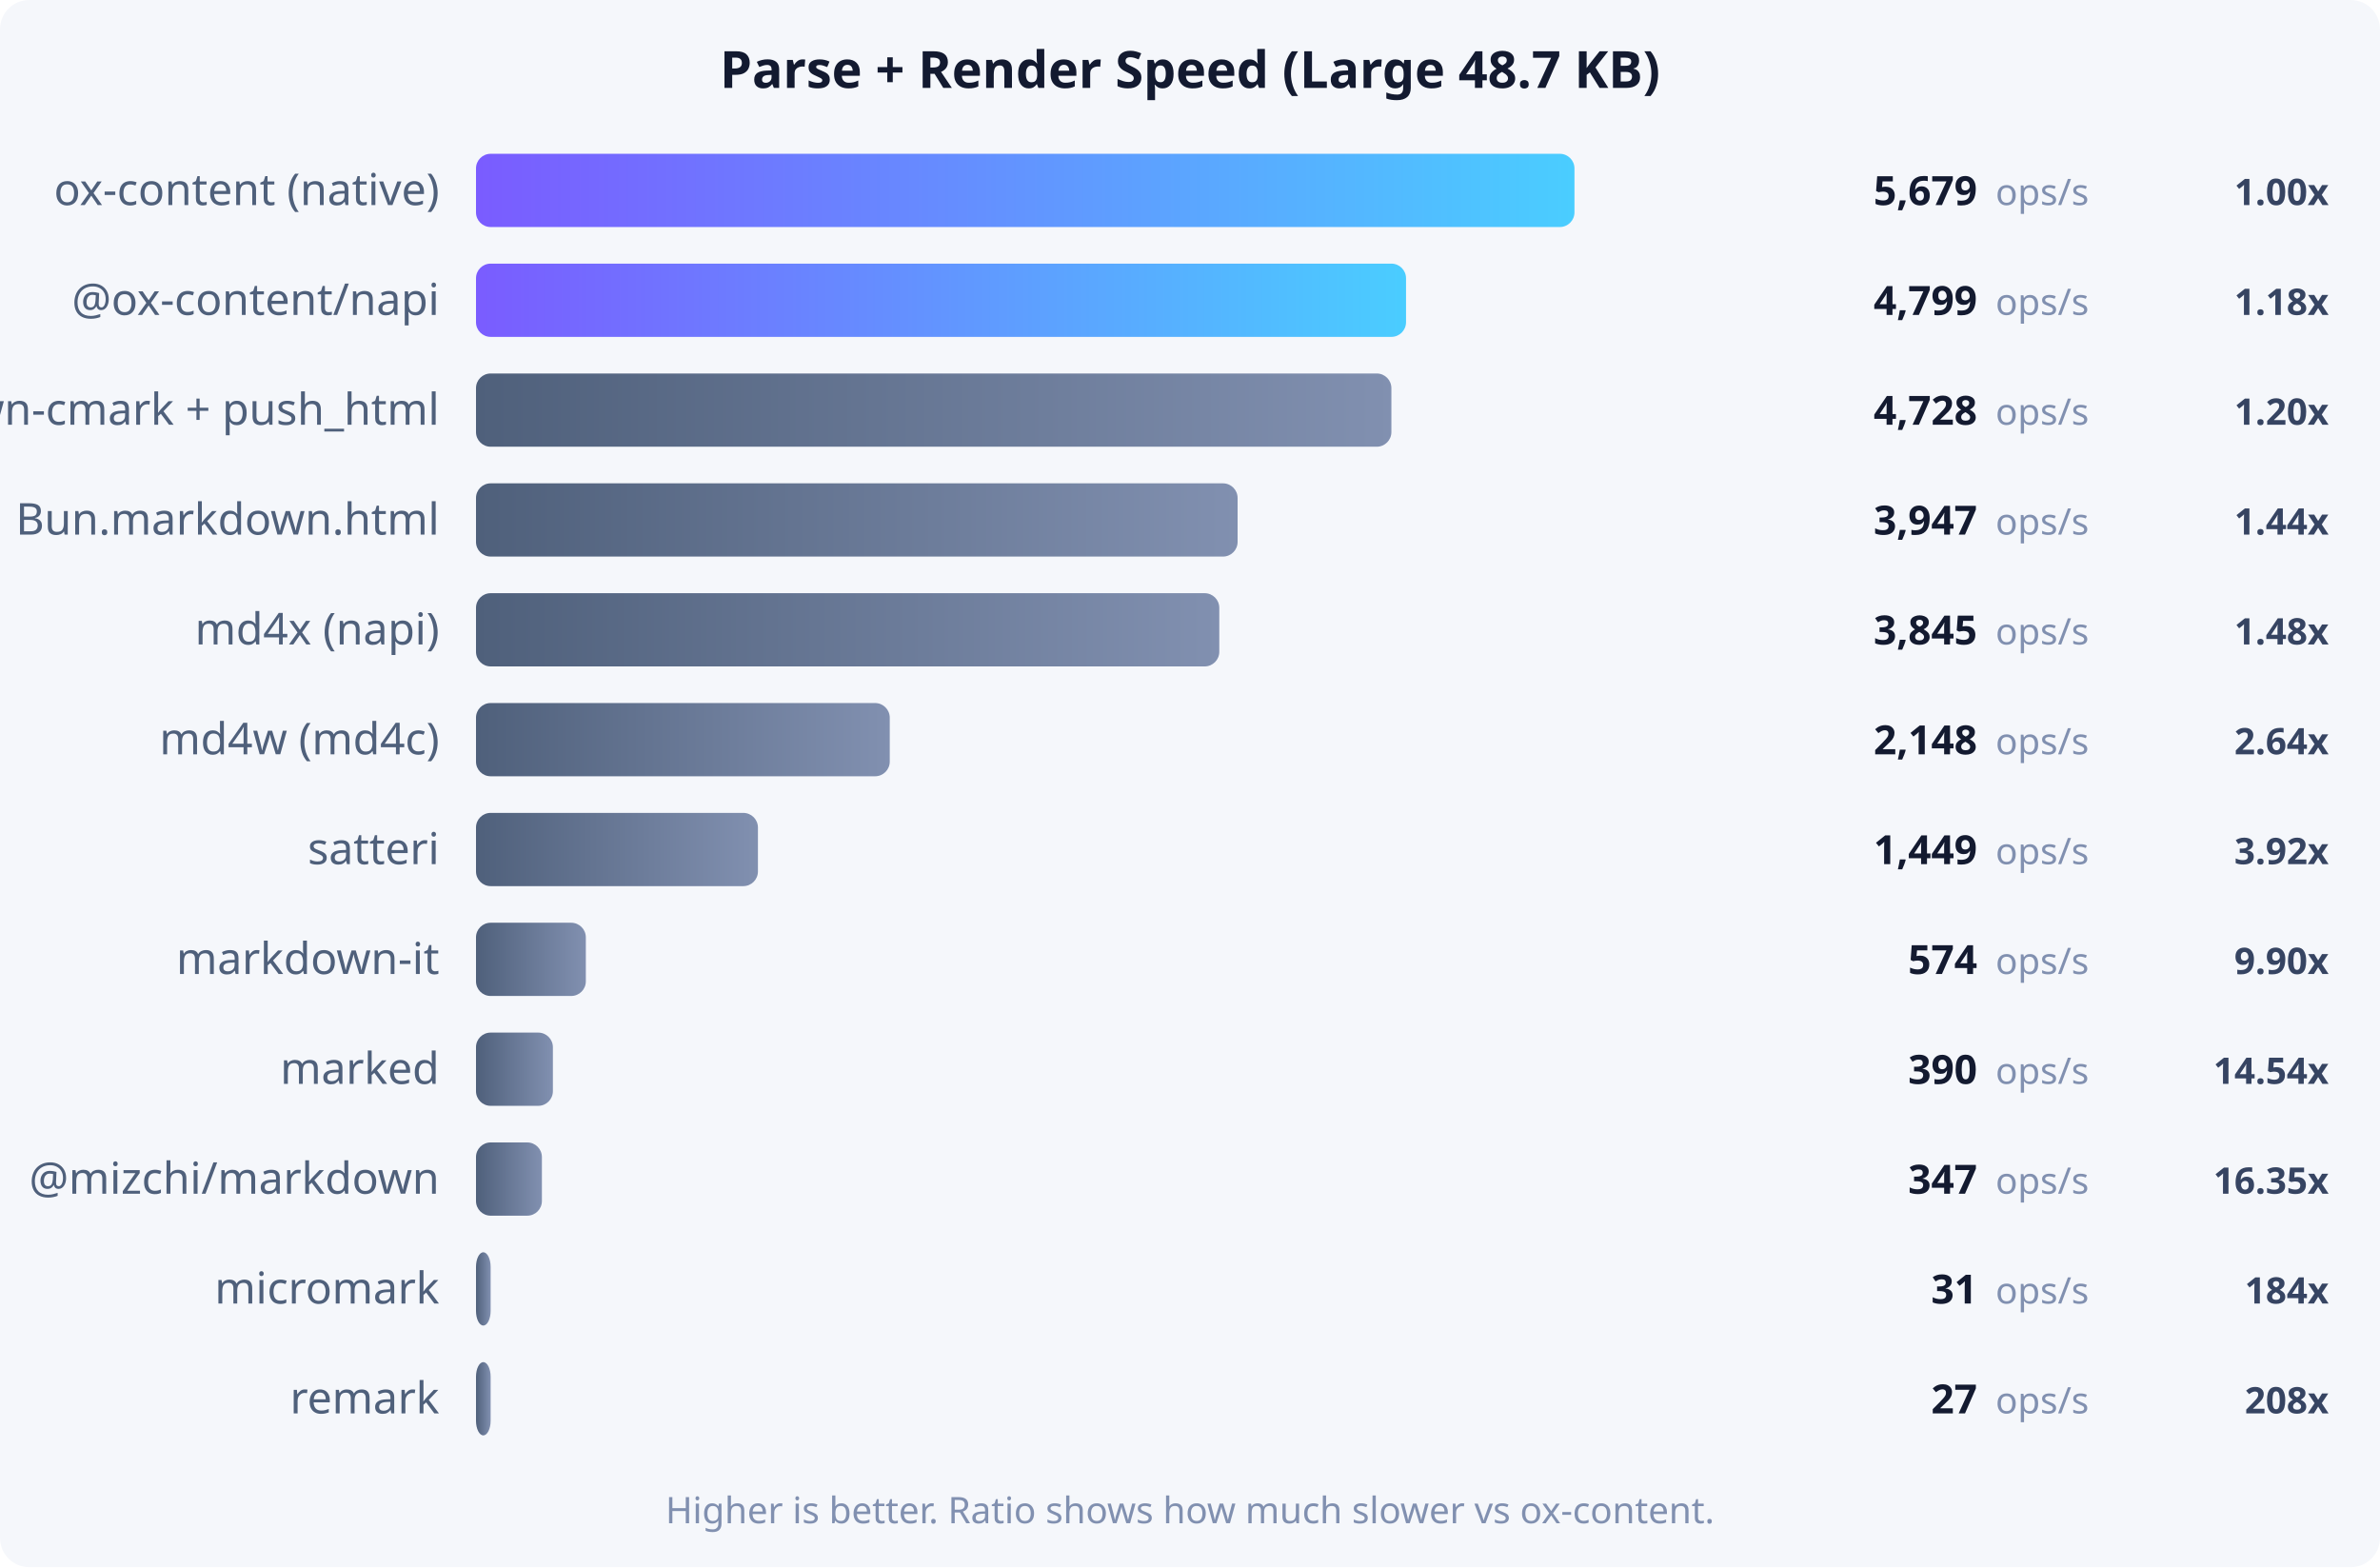
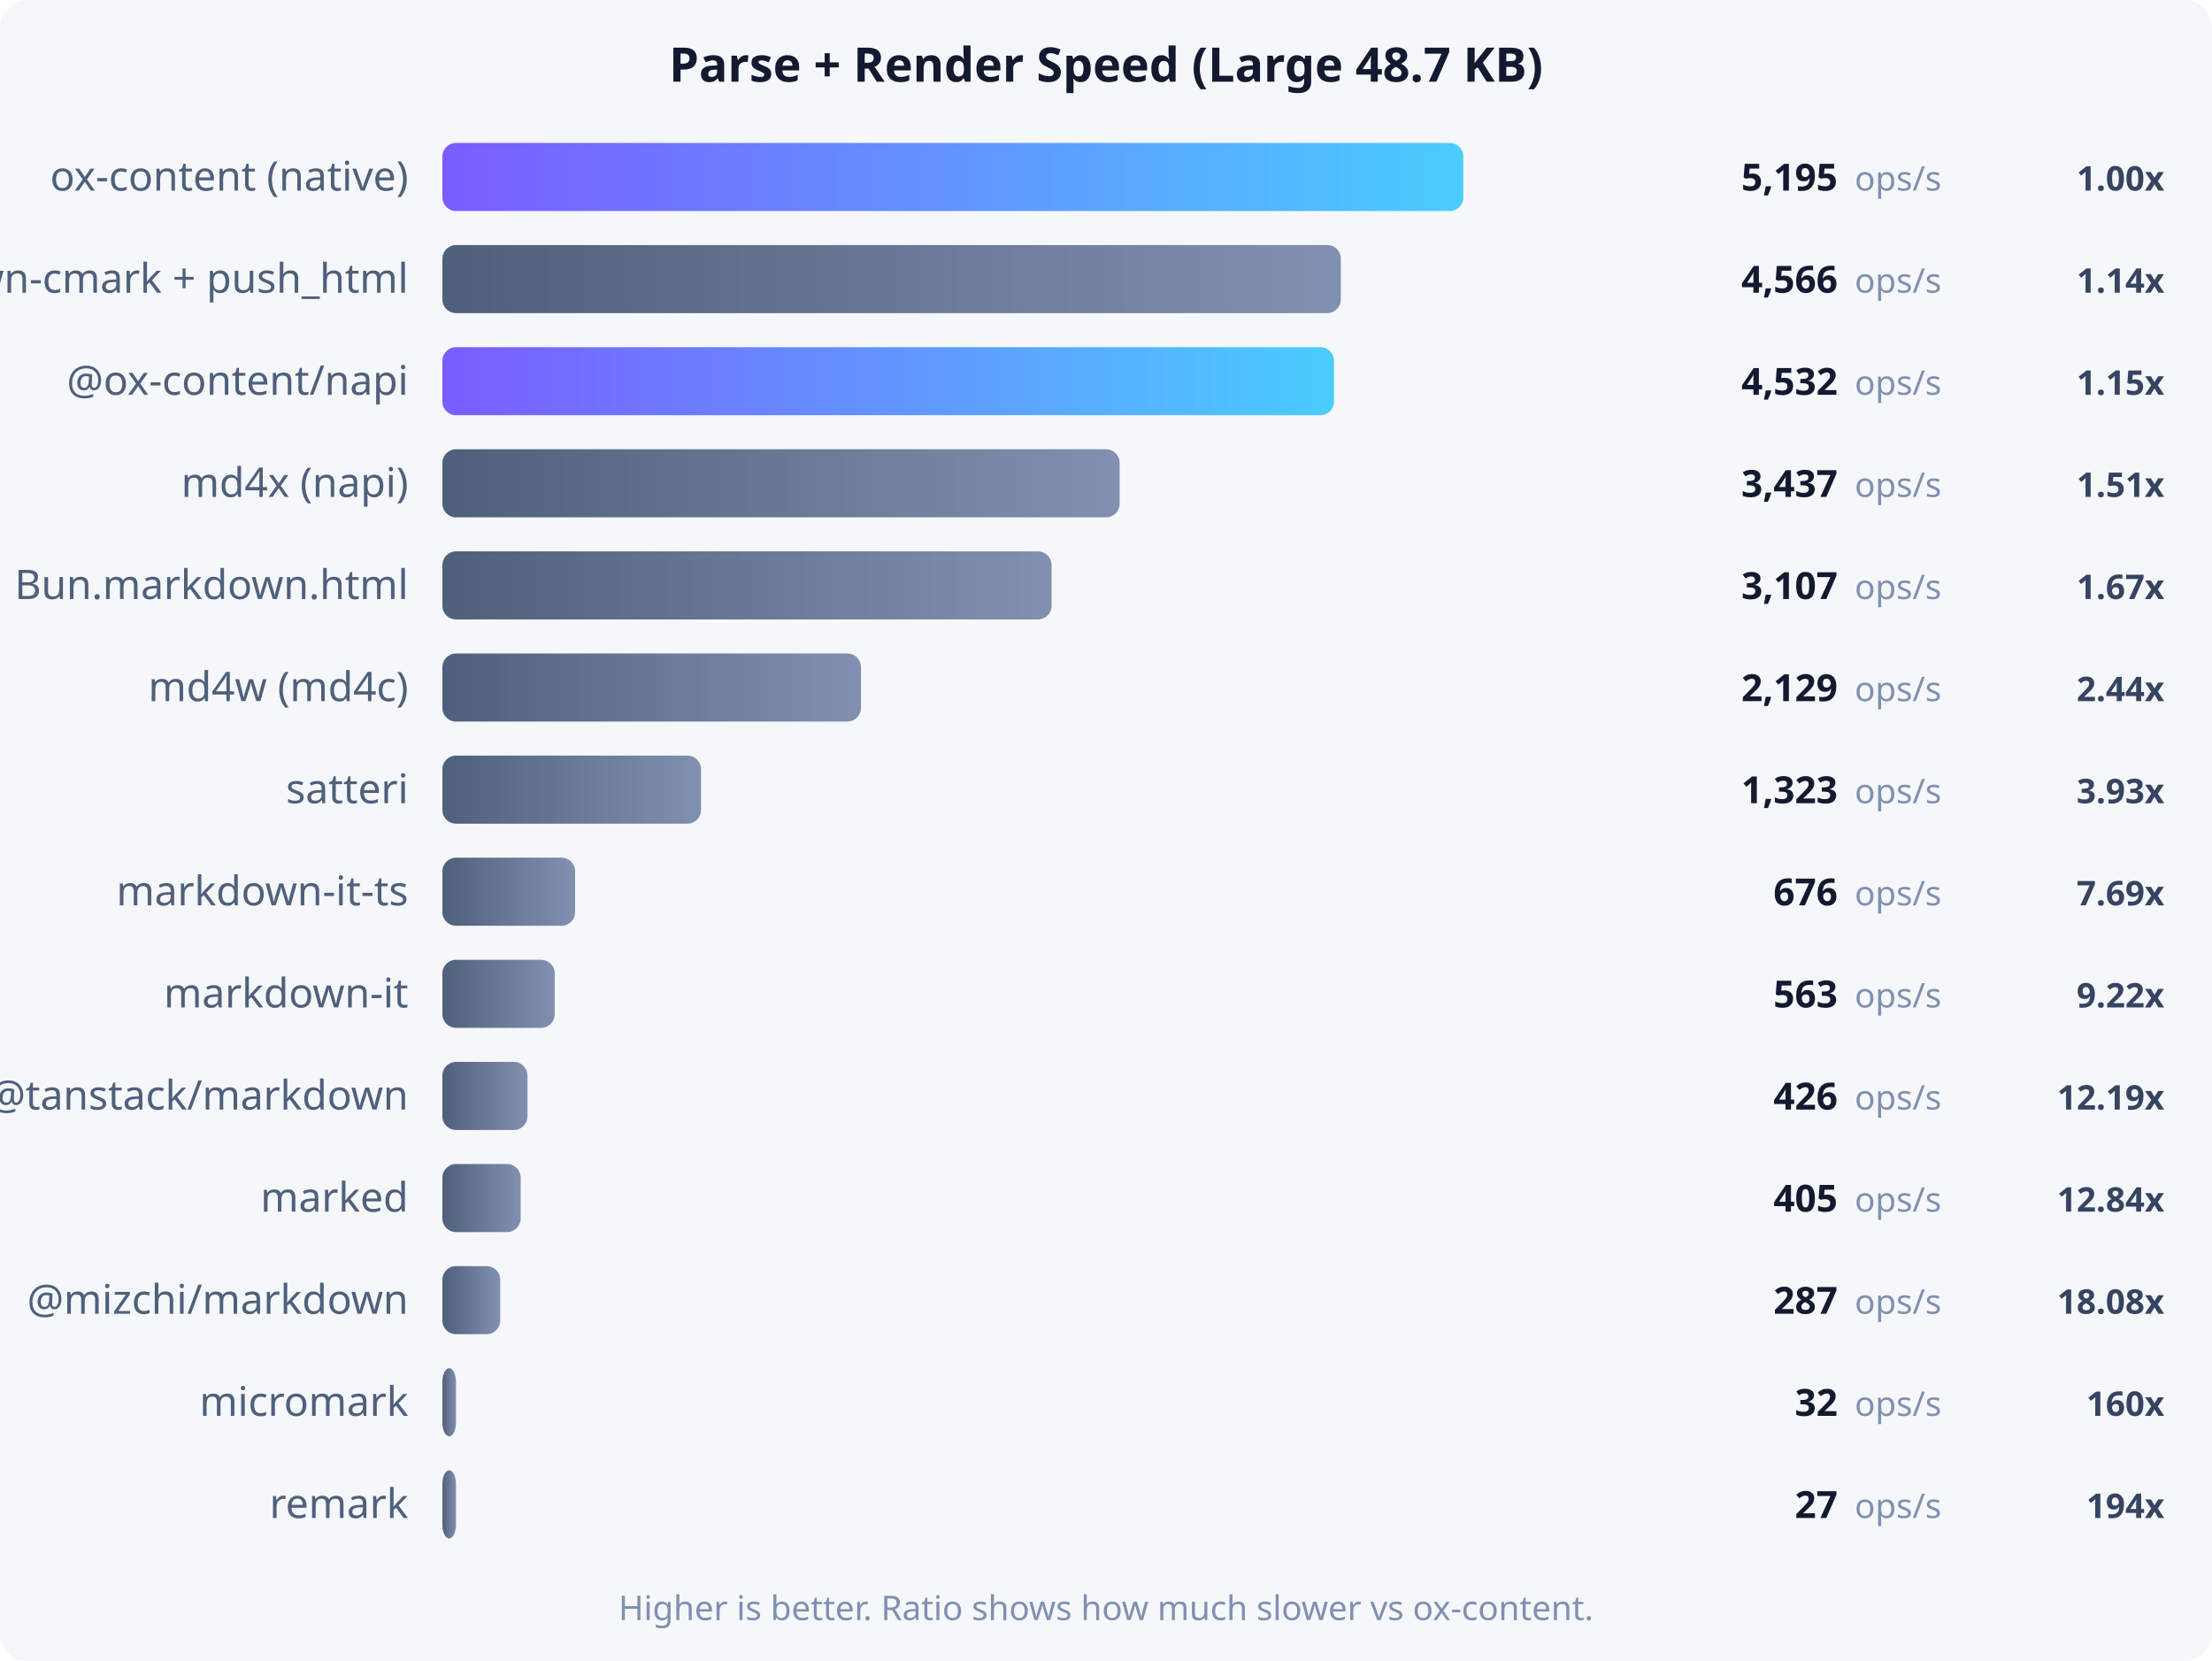
- <svg xmlns="http://www.w3.org/2000/svg" viewBox="0 0 650 428">
+ <svg xmlns="http://www.w3.org/2000/svg" viewBox="0 0 650 488">
  <defs>
    <linearGradient id="oxGrad" x1="0%" y1="0%" x2="100%" y2="0%">
      <stop offset="0%" style="stop-color:#7a5cff" />
      <stop offset="100%" style="stop-color:#4acdff" />
    </linearGradient>
    <linearGradient id="grayGrad" x1="0%" y1="0%" x2="100%" y2="0%">
      <stop offset="0%" style="stop-color:#4f607b" />
      <stop offset="100%" style="stop-color:#8190b0" />
    </linearGradient>
  </defs>
  <style>
    .title { font: bold 14px IBM Plex Sans, system-ui, sans-serif; fill: #131a30; }
    .label { font: 12px IBM Plex Sans, system-ui, sans-serif; fill: #4f607b; }
    .value { font: bold 11px IBM Plex Sans, system-ui, sans-serif; fill: #131a30; }
    .unit { font: 10px IBM Plex Sans, system-ui, sans-serif; fill: #8190b0; }
    .ratio { font: bold 10px IBM Plex Sans, system-ui, sans-serif; fill: #364462; }
  </style>
-   <rect width="650" height="428" fill="#f5f7fb" rx="8" />
+   <rect width="650" height="488" fill="#f5f7fb" rx="8" />
  <text x="325" y="24" text-anchor="middle" class="title">Parse + Render Speed (Large 48.7 KB)</text>
  <text x="120" y="56" text-anchor="end" class="label">ox-content (native)</text>
  <rect x="130" y="42" width="300" height="20" rx="4" fill="url(#oxGrad)" />
-   <text x="540" y="56" text-anchor="end" class="value">5,679</text>
+   <text x="540" y="56" text-anchor="end" class="value">5,195</text>
  <text x="545" y="56" class="unit">ops/s</text>
  <text x="636" y="56" text-anchor="end" class="ratio">1.00x</text>
-   <text x="120" y="86" text-anchor="end" class="label">@ox-content/napi</text>
-   <rect x="130" y="72" width="254" height="20" rx="4" fill="url(#oxGrad)" />
-   <text x="540" y="86" text-anchor="end" class="value">4,799</text>
+   <text x="120" y="86" text-anchor="end" class="label">pulldown-cmark + push_html</text>
+   <rect x="130" y="72" width="264" height="20" rx="4" fill="url(#grayGrad)" />
+   <text x="540" y="86" text-anchor="end" class="value">4,566</text>
  <text x="545" y="86" class="unit">ops/s</text>
-   <text x="636" y="86" text-anchor="end" class="ratio">1.18x</text>
-   <text x="120" y="116" text-anchor="end" class="label">pulldown-cmark + push_html</text>
-   <rect x="130" y="102" width="250" height="20" rx="4" fill="url(#grayGrad)" />
-   <text x="540" y="116" text-anchor="end" class="value">4,728</text>
+   <text x="636" y="86" text-anchor="end" class="ratio">1.14x</text>
+   <text x="120" y="116" text-anchor="end" class="label">@ox-content/napi</text>
+   <rect x="130" y="102" width="262" height="20" rx="4" fill="url(#oxGrad)" />
+   <text x="540" y="116" text-anchor="end" class="value">4,532</text>
  <text x="545" y="116" class="unit">ops/s</text>
-   <text x="636" y="116" text-anchor="end" class="ratio">1.20x</text>
-   <text x="120" y="146" text-anchor="end" class="label">Bun.markdown.html</text>
-   <rect x="130" y="132" width="208" height="20" rx="4" fill="url(#grayGrad)" />
-   <text x="540" y="146" text-anchor="end" class="value">3,947</text>
+   <text x="636" y="116" text-anchor="end" class="ratio">1.15x</text>
+   <text x="120" y="146" text-anchor="end" class="label">md4x (napi)</text>
+   <rect x="130" y="132" width="199" height="20" rx="4" fill="url(#grayGrad)" />
+   <text x="540" y="146" text-anchor="end" class="value">3,437</text>
  <text x="545" y="146" class="unit">ops/s</text>
-   <text x="636" y="146" text-anchor="end" class="ratio">1.44x</text>
-   <text x="120" y="176" text-anchor="end" class="label">md4x (napi)</text>
-   <rect x="130" y="162" width="203" height="20" rx="4" fill="url(#grayGrad)" />
-   <text x="540" y="176" text-anchor="end" class="value">3,845</text>
+   <text x="636" y="146" text-anchor="end" class="ratio">1.51x</text>
+   <text x="120" y="176" text-anchor="end" class="label">Bun.markdown.html</text>
+   <rect x="130" y="162" width="179" height="20" rx="4" fill="url(#grayGrad)" />
+   <text x="540" y="176" text-anchor="end" class="value">3,107</text>
  <text x="545" y="176" class="unit">ops/s</text>
-   <text x="636" y="176" text-anchor="end" class="ratio">1.48x</text>
+   <text x="636" y="176" text-anchor="end" class="ratio">1.67x</text>
  <text x="120" y="206" text-anchor="end" class="label">md4w (md4c)</text>
-   <rect x="130" y="192" width="113" height="20" rx="4" fill="url(#grayGrad)" />
-   <text x="540" y="206" text-anchor="end" class="value">2,148</text>
+   <rect x="130" y="192" width="123" height="20" rx="4" fill="url(#grayGrad)" />
+   <text x="540" y="206" text-anchor="end" class="value">2,129</text>
  <text x="545" y="206" class="unit">ops/s</text>
-   <text x="636" y="206" text-anchor="end" class="ratio">2.64x</text>
+   <text x="636" y="206" text-anchor="end" class="ratio">2.44x</text>
  <text x="120" y="236" text-anchor="end" class="label">satteri</text>
-   <rect x="130" y="222" width="77" height="20" rx="4" fill="url(#grayGrad)" />
-   <text x="540" y="236" text-anchor="end" class="value">1,449</text>
+   <rect x="130" y="222" width="76" height="20" rx="4" fill="url(#grayGrad)" />
+   <text x="540" y="236" text-anchor="end" class="value">1,323</text>
  <text x="545" y="236" class="unit">ops/s</text>
-   <text x="636" y="236" text-anchor="end" class="ratio">3.92x</text>
-   <text x="120" y="266" text-anchor="end" class="label">markdown-it</text>
-   <rect x="130" y="252" width="30" height="20" rx="4" fill="url(#grayGrad)" />
-   <text x="540" y="266" text-anchor="end" class="value">574</text>
+   <text x="636" y="236" text-anchor="end" class="ratio">3.93x</text>
+   <text x="120" y="266" text-anchor="end" class="label">markdown-it-ts</text>
+   <rect x="130" y="252" width="39" height="20" rx="4" fill="url(#grayGrad)" />
+   <text x="540" y="266" text-anchor="end" class="value">676</text>
  <text x="545" y="266" class="unit">ops/s</text>
-   <text x="636" y="266" text-anchor="end" class="ratio">9.90x</text>
-   <text x="120" y="296" text-anchor="end" class="label">marked</text>
-   <rect x="130" y="282" width="21" height="20" rx="4" fill="url(#grayGrad)" />
-   <text x="540" y="296" text-anchor="end" class="value">390</text>
+   <text x="636" y="266" text-anchor="end" class="ratio">7.69x</text>
+   <text x="120" y="296" text-anchor="end" class="label">markdown-it</text>
+   <rect x="130" y="282" width="33" height="20" rx="4" fill="url(#grayGrad)" />
+   <text x="540" y="296" text-anchor="end" class="value">563</text>
  <text x="545" y="296" class="unit">ops/s</text>
-   <text x="636" y="296" text-anchor="end" class="ratio">14.54x</text>
-   <text x="120" y="326" text-anchor="end" class="label">@mizchi/markdown</text>
-   <rect x="130" y="312" width="18" height="20" rx="4" fill="url(#grayGrad)" />
-   <text x="540" y="326" text-anchor="end" class="value">347</text>
+   <text x="636" y="296" text-anchor="end" class="ratio">9.22x</text>
+   <text x="120" y="326" text-anchor="end" class="label">@tanstack/markdown</text>
+   <rect x="130" y="312" width="25" height="20" rx="4" fill="url(#grayGrad)" />
+   <text x="540" y="326" text-anchor="end" class="value">426</text>
  <text x="545" y="326" class="unit">ops/s</text>
-   <text x="636" y="326" text-anchor="end" class="ratio">16.35x</text>
-   <text x="120" y="356" text-anchor="end" class="label">micromark</text>
-   <rect x="130" y="342" width="4" height="20" rx="4" fill="url(#grayGrad)" />
-   <text x="540" y="356" text-anchor="end" class="value">31</text>
+   <text x="636" y="326" text-anchor="end" class="ratio">12.19x</text>
+   <text x="120" y="356" text-anchor="end" class="label">marked</text>
+   <rect x="130" y="342" width="23" height="20" rx="4" fill="url(#grayGrad)" />
+   <text x="540" y="356" text-anchor="end" class="value">405</text>
  <text x="545" y="356" class="unit">ops/s</text>
-   <text x="636" y="356" text-anchor="end" class="ratio">184x</text>
-   <text x="120" y="386" text-anchor="end" class="label">remark</text>
-   <rect x="130" y="372" width="4" height="20" rx="4" fill="url(#grayGrad)" />
-   <text x="540" y="386" text-anchor="end" class="value">27</text>
+   <text x="636" y="356" text-anchor="end" class="ratio">12.84x</text>
+   <text x="120" y="386" text-anchor="end" class="label">@mizchi/markdown</text>
+   <rect x="130" y="372" width="17" height="20" rx="4" fill="url(#grayGrad)" />
+   <text x="540" y="386" text-anchor="end" class="value">287</text>
  <text x="545" y="386" class="unit">ops/s</text>
-   <text x="636" y="386" text-anchor="end" class="ratio">208x</text>
-   <text x="325" y="416" text-anchor="middle" class="unit">Higher is better. Ratio shows how much slower vs ox-content.</text>
+   <text x="636" y="386" text-anchor="end" class="ratio">18.08x</text>
+   <text x="120" y="416" text-anchor="end" class="label">micromark</text>
+   <rect x="130" y="402" width="4" height="20" rx="4" fill="url(#grayGrad)" />
+   <text x="540" y="416" text-anchor="end" class="value">32</text>
+   <text x="545" y="416" class="unit">ops/s</text>
+   <text x="636" y="416" text-anchor="end" class="ratio">160x</text>
+   <text x="120" y="446" text-anchor="end" class="label">remark</text>
+   <rect x="130" y="432" width="4" height="20" rx="4" fill="url(#grayGrad)" />
+   <text x="540" y="446" text-anchor="end" class="value">27</text>
+   <text x="545" y="446" class="unit">ops/s</text>
+   <text x="636" y="446" text-anchor="end" class="ratio">194x</text>
+   <text x="325" y="476" text-anchor="middle" class="unit">Higher is better. Ratio shows how much slower vs ox-content.</text>
</svg>
